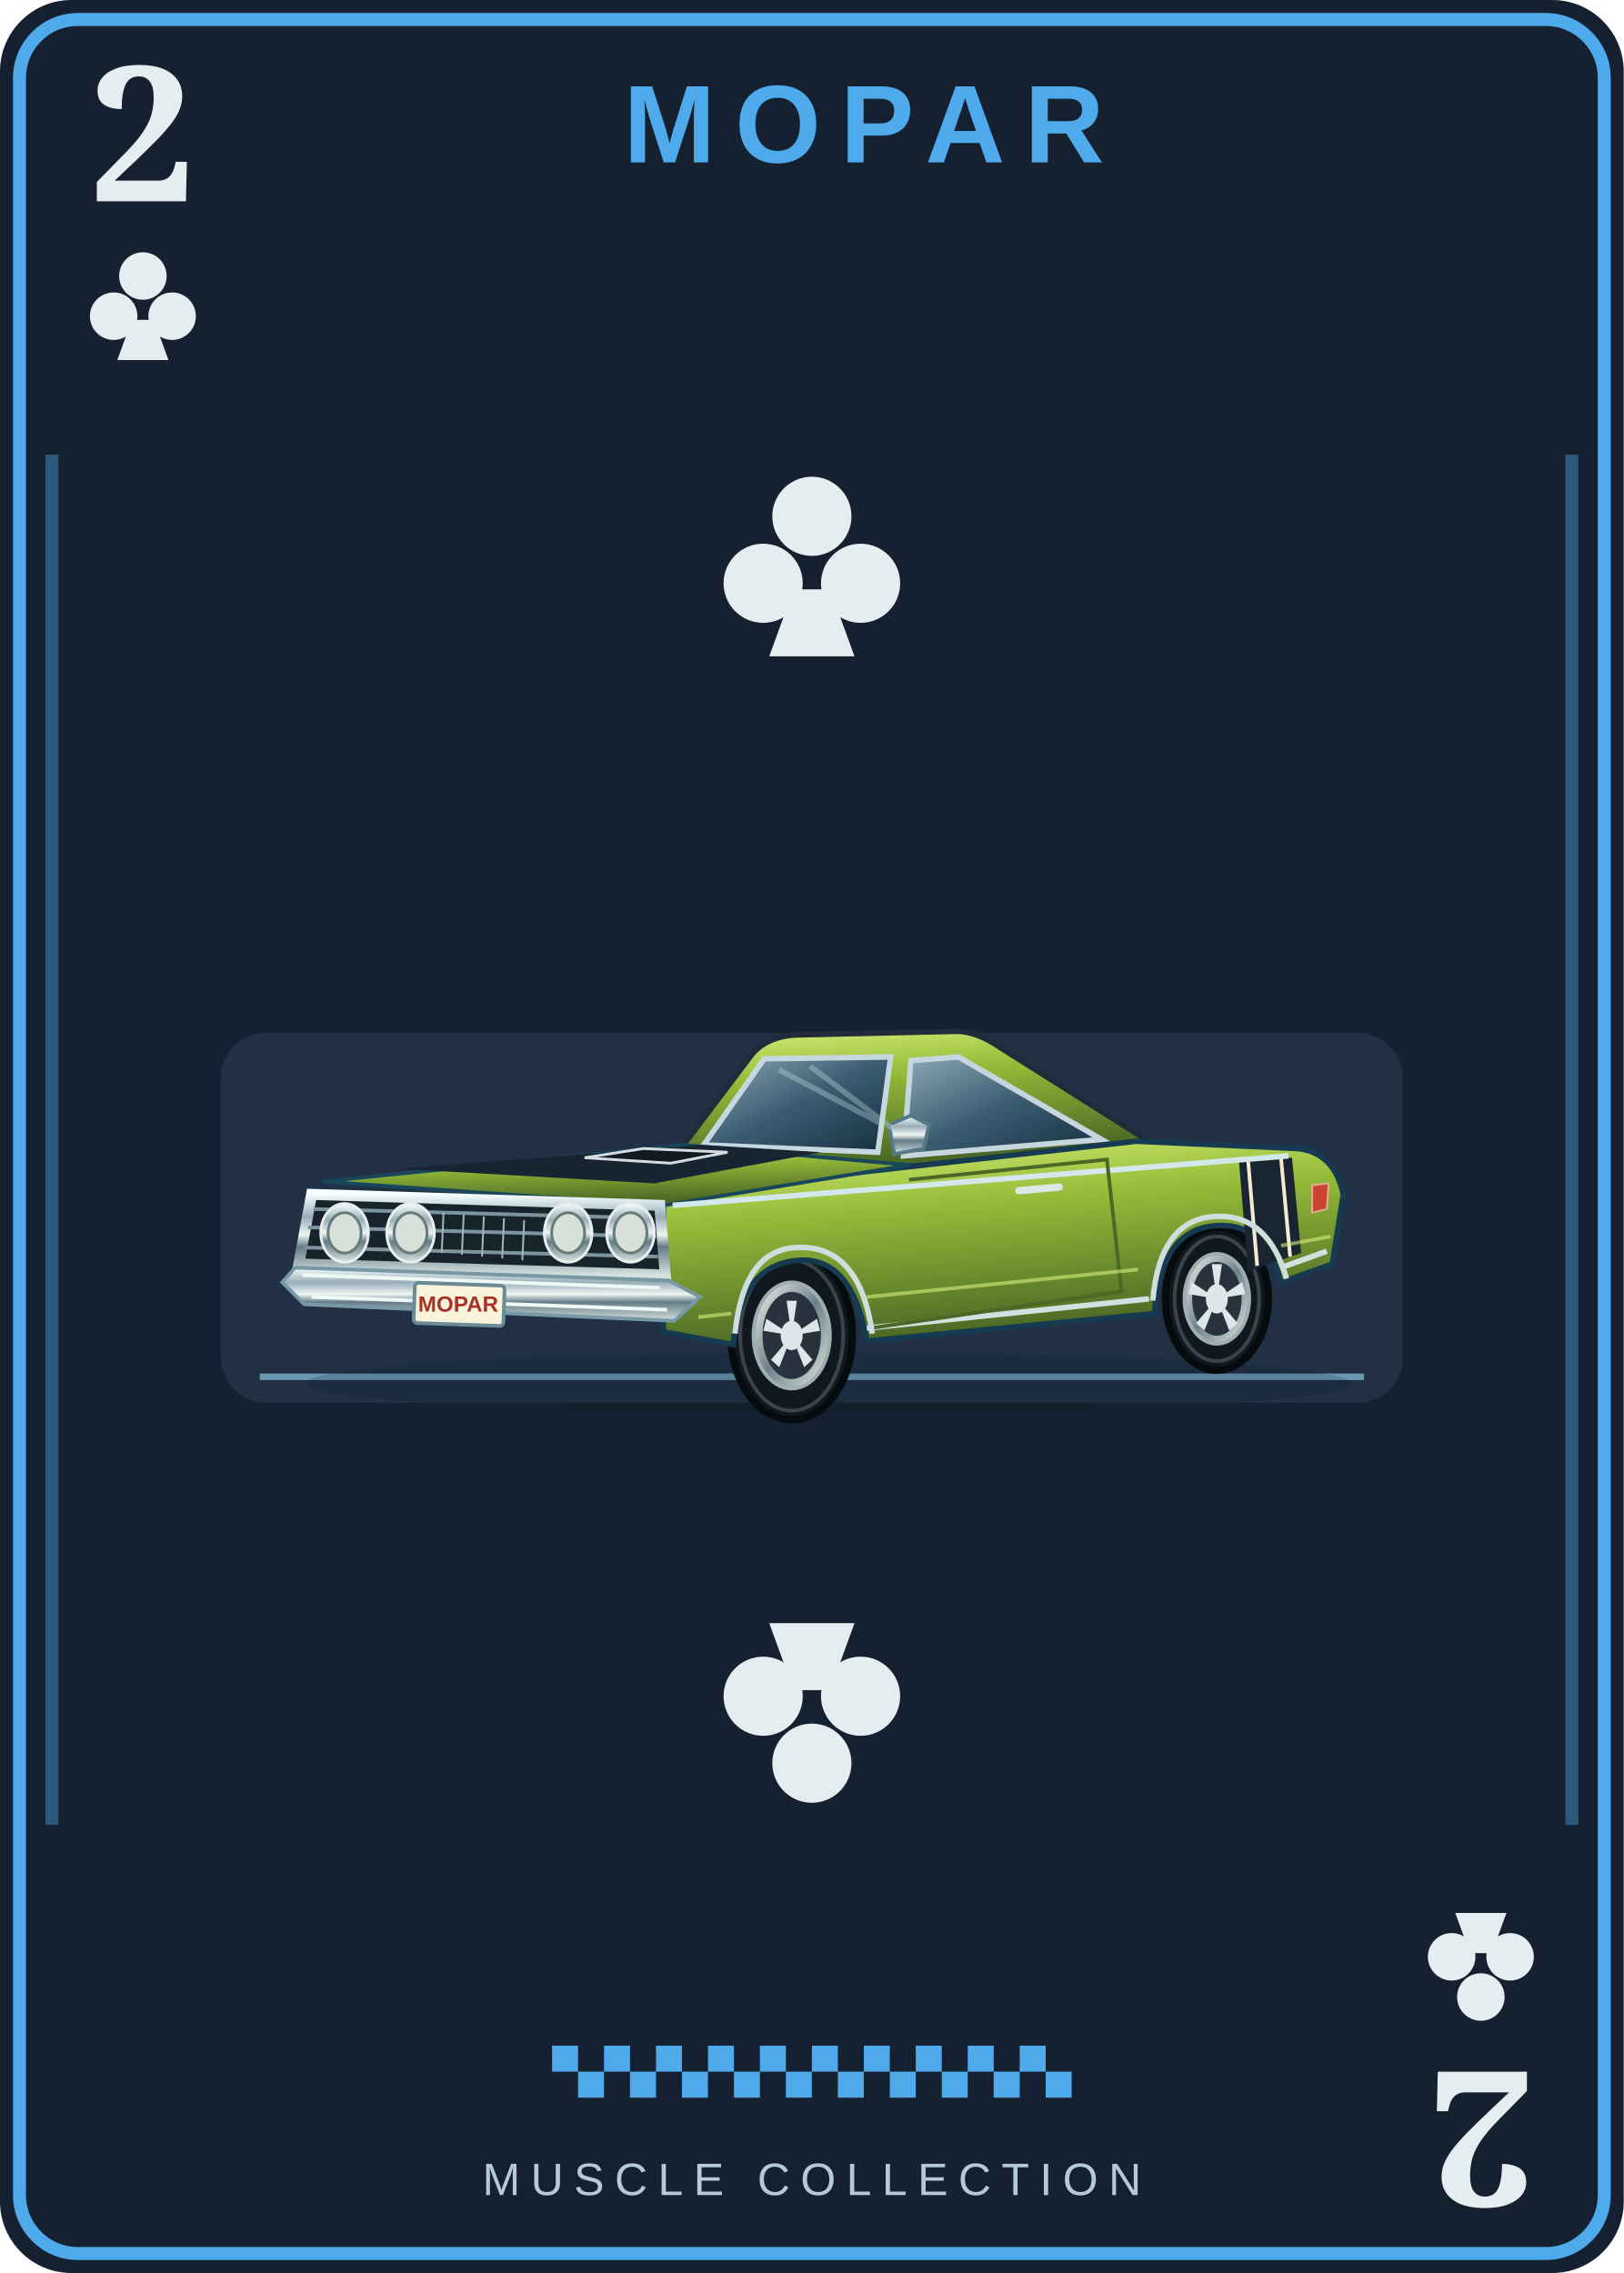
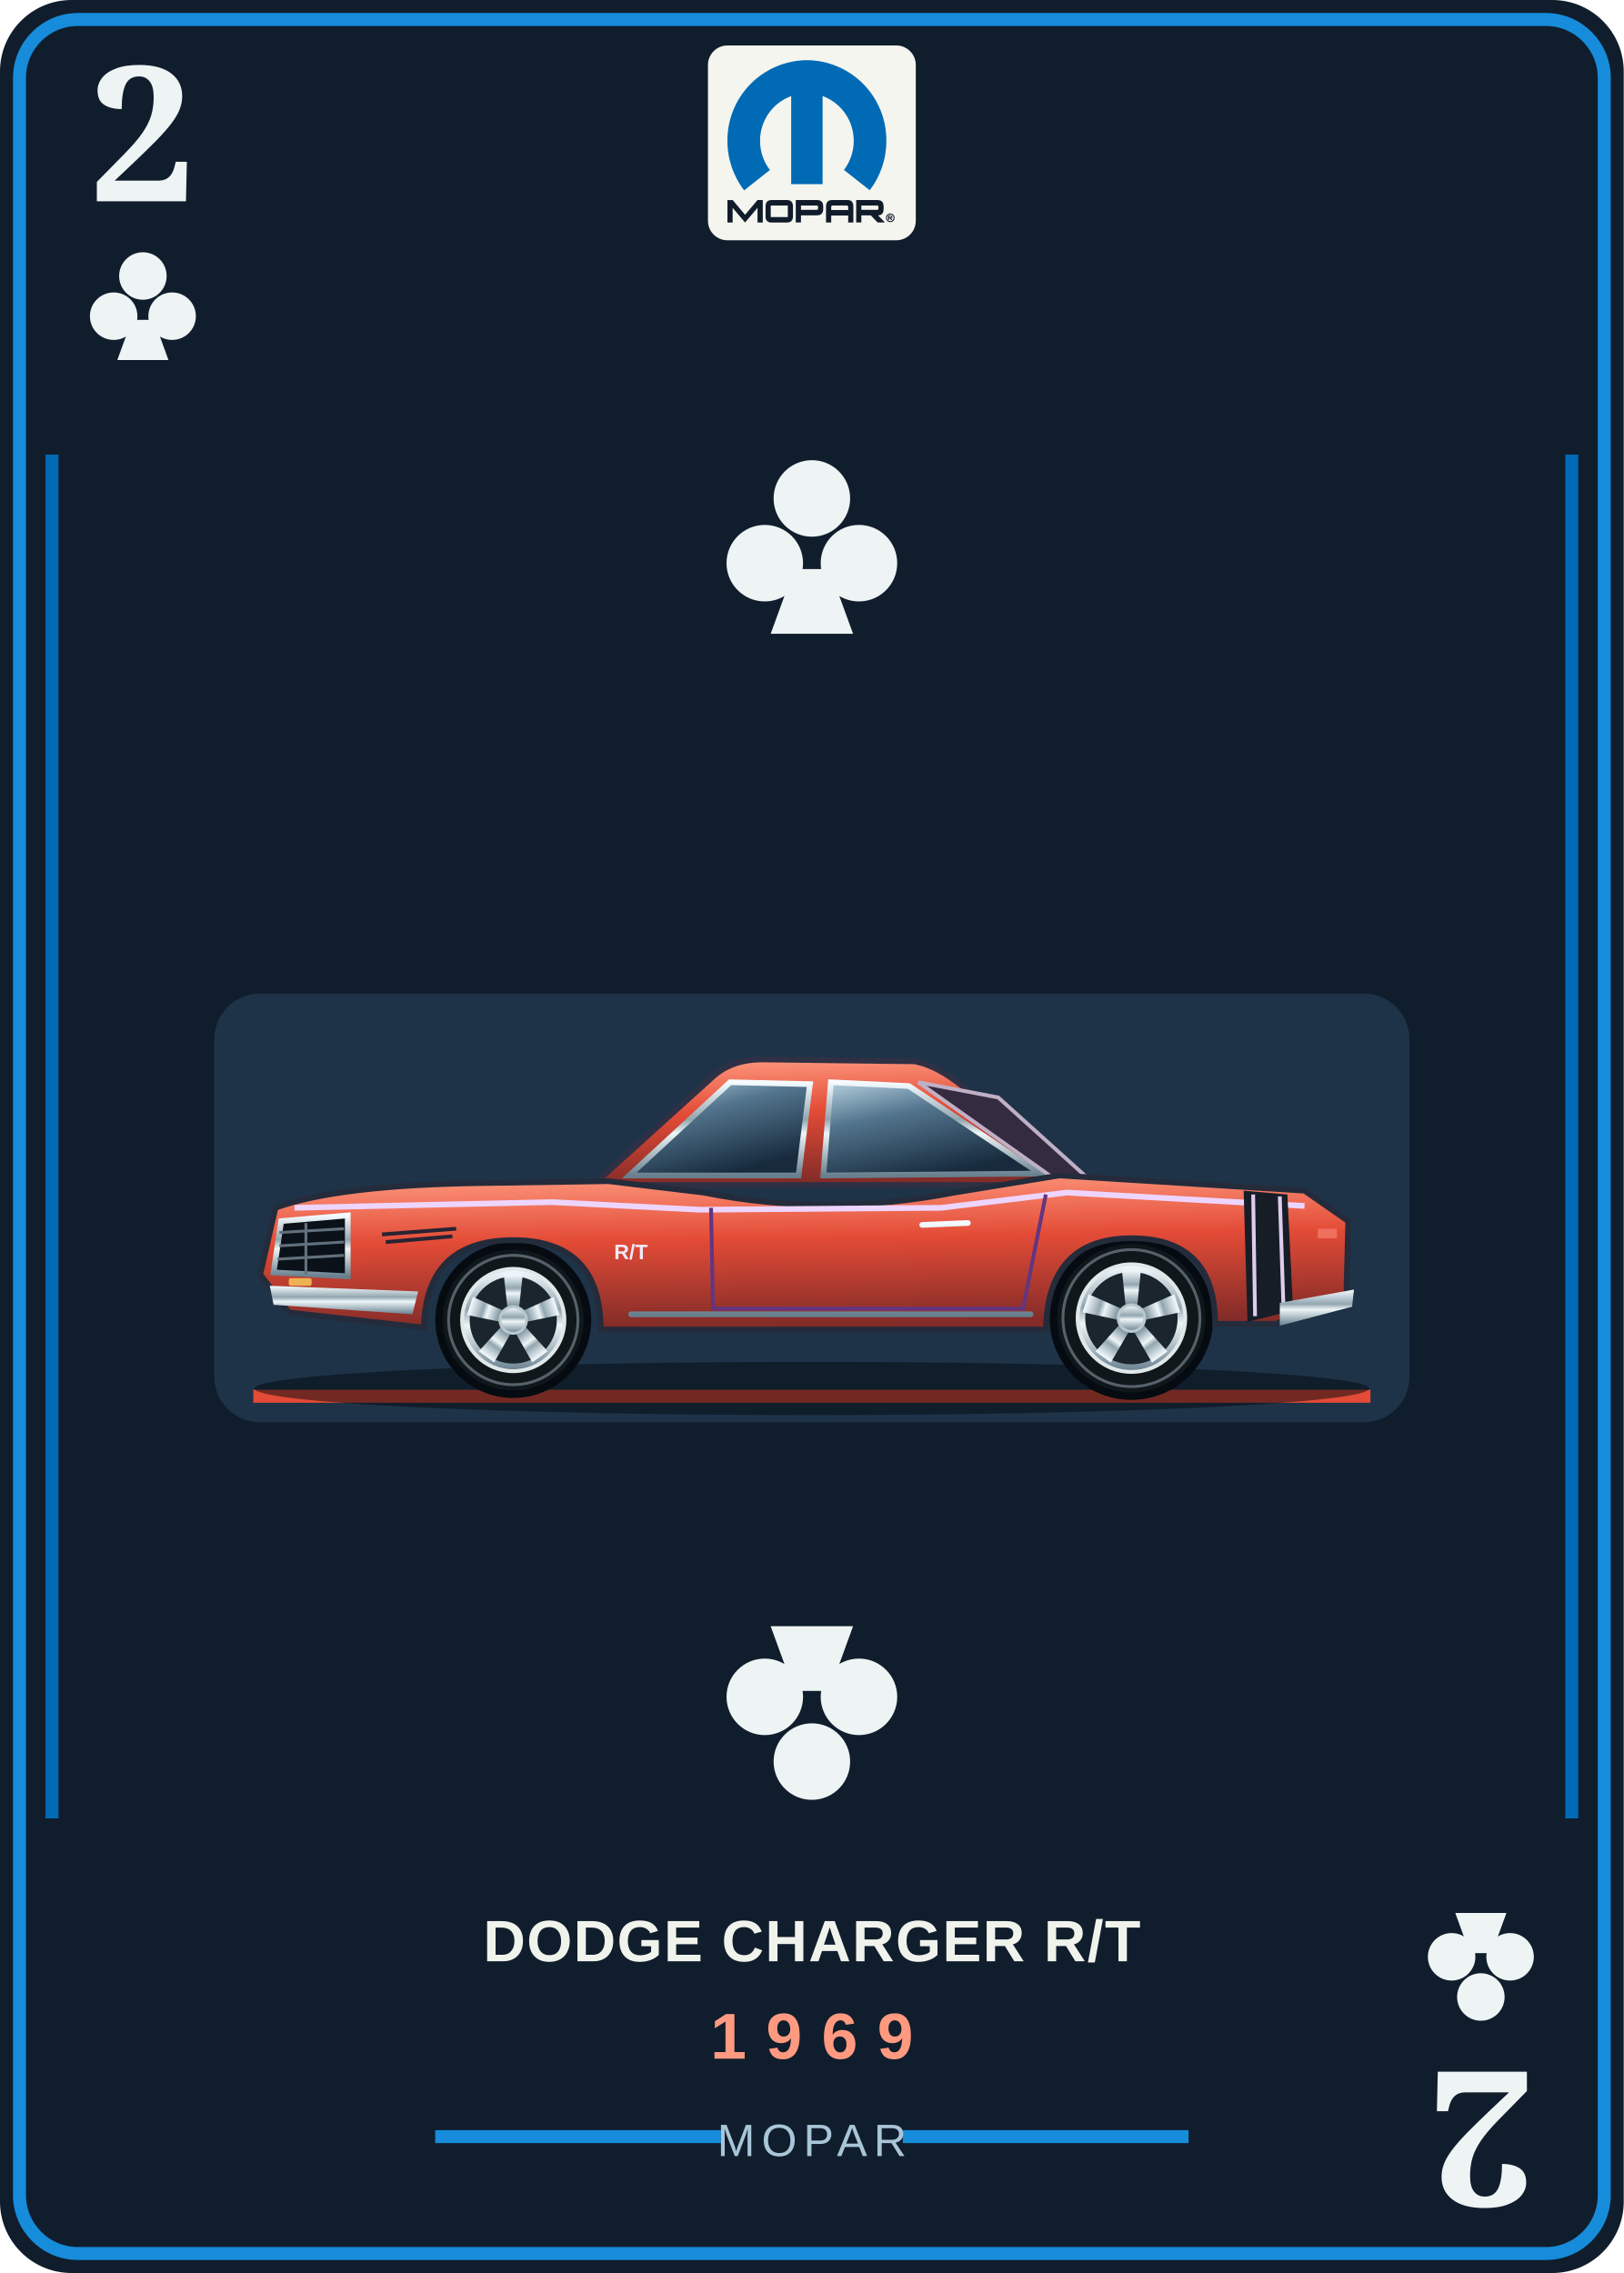
- <svg xmlns="http://www.w3.org/2000/svg" xmlns:xlink="http://www.w3.org/1999/xlink" viewBox="0 0 250 350" role="img" aria-label="2 of C — MOPAR">
-   <rect width="250" height="350" rx="11" fill="#152130" />
-   <rect x="3" y="3" width="244" height="344" rx="9" fill="none" stroke="#4eaaea" stroke-width="2" />
-   <path d="M8 70v211m234-211v211" stroke="#4eaaea" stroke-width="2" opacity=".4" />
-   <text x="133" y="25" text-anchor="middle" fill="#4eaaea" font-family="Arial,sans-serif" font-weight="900" font-size="17" letter-spacing="3">MOPAR</text>
-   <rect x="85" y="315" width="4" height="4" fill="#4eaaea" />
-   <rect x="93" y="315" width="4" height="4" fill="#4eaaea" />
-   <rect x="101" y="315" width="4" height="4" fill="#4eaaea" />
-   <rect x="109" y="315" width="4" height="4" fill="#4eaaea" />
-   <rect x="117" y="315" width="4" height="4" fill="#4eaaea" />
-   <rect x="125" y="315" width="4" height="4" fill="#4eaaea" />
-   <rect x="133" y="315" width="4" height="4" fill="#4eaaea" />
-   <rect x="141" y="315" width="4" height="4" fill="#4eaaea" />
-   <rect x="149" y="315" width="4" height="4" fill="#4eaaea" />
-   <rect x="157" y="315" width="4" height="4" fill="#4eaaea" />
-   <rect x="89" y="319" width="4" height="4" fill="#4eaaea" />
-   <rect x="97" y="319" width="4" height="4" fill="#4eaaea" />
-   <rect x="105" y="319" width="4" height="4" fill="#4eaaea" />
-   <rect x="113" y="319" width="4" height="4" fill="#4eaaea" />
-   <rect x="121" y="319" width="4" height="4" fill="#4eaaea" />
-   <rect x="129" y="319" width="4" height="4" fill="#4eaaea" />
-   <rect x="137" y="319" width="4" height="4" fill="#4eaaea" />
-   <rect x="145" y="319" width="4" height="4" fill="#4eaaea" />
-   <rect x="153" y="319" width="4" height="4" fill="#4eaaea" />
-   <rect x="161" y="319" width="4" height="4" fill="#4eaaea" />
-   <text x="125" y="338" text-anchor="middle" fill="#b5c9d6" font-family="Arial,sans-serif" font-size="7" letter-spacing="1.6">MUSCLE COLLECTION</text>
+ <svg xmlns="http://www.w3.org/2000/svg" xmlns:xlink="http://www.w3.org/1999/xlink" viewBox="0 0 250 350" role="img" aria-label="2 of C — MOPAR, 1969 DODGE CHARGER R/T">
  <defs>
    <symbol id="pip" viewBox="0 0 32 32">
-       <g fill="#e6edf0">
+       <g fill="#eef3f4">
        <circle cx="16" cy="8" r="6.5" />
        <circle cx="8" cy="19" r="6.5" />
        <circle cx="24" cy="19" r="6.5" />
        <path d="M13 20h6l4 11H9Z" />
      </g>
    </symbol>
-     <linearGradient id="body-paint" x1="0" y1="0" x2=".25" y2="1">
-       <stop stop-color="#d7ef7a" />
-       <stop offset=".38" stop-color="#96bd39" />
-       <stop offset="1" stop-color="#4b6825" />
+     <symbol id="mopar-logo" viewBox="0 0 49 48">
+       <path d="M23.058 -0.001C16.896 0.046 11.005 2.539 6.681 6.93C2.356 11.32 -0.047 17.249 -6.73679e-05 23.411C-0.013 28.605 1.692 33.657 4.849 37.782L12.314 31.865C10.46 29.437 9.459 26.466 9.467 23.411C9.456 20.579 10.316 17.812 11.932 15.486C13.548 13.16 15.841 11.388 18.499 10.411V35.973H27.613V10.41C30.271 11.387 32.564 13.159 34.18 15.485C35.796 17.811 36.656 20.578 36.645 23.41C36.652 26.461 35.655 29.429 33.807 31.856L41.29 37.744C44.429 33.626 46.124 28.589 46.112 23.411C46.159 17.249 43.756 11.322 39.433 6.931C35.11 2.541 29.22 0.047 23.058 -0.001Z" fill="#006ab5" />
+       <path d="M0 47.115V40.602H1.536L5.118 44.869L8.726 40.59H10.255V47.115H8.726V42.844L5.114 47.106L1.514 42.845V47.116L0 47.115ZM37.358 47.09H38.858V45.027H41.6L43.572 47.1H45.149C45.333 47.109 45.517 47.105 45.7 47.09C44.359 45.721 43.693 45.032 43.7 45.025C44.776 45.025 45.315 44.403 45.315 43.168V42.462C45.315 41.214 44.719 40.59 43.526 40.59H37.358V47.09ZM38.858 42.179H43.421C43.677 42.179 43.808 42.327 43.808 42.618V42.985C43.808 43.285 43.677 43.436 43.421 43.436H38.861L38.858 42.179ZM36.54 42.452C36.542 41.211 35.993 40.59 34.894 40.59H30.394C29.203 40.59 28.607 41.211 28.607 42.452V47.117H30.113V45.081H35.04V47.117H36.54V42.452ZM30.112 43.49V42.646C30.112 42.334 30.24 42.178 30.496 42.178H34.655C34.911 42.178 35.039 42.334 35.039 42.646V43.49H30.112ZM19.831 47.09H21.337V45.027H25.994C27.194 45.027 27.794 44.405 27.794 43.161V42.461C27.792 41.214 27.192 40.59 25.994 40.59H19.831V47.09ZM21.337 42.179H25.9C26.159 42.179 26.289 42.327 26.289 42.618V42.985C26.289 43.286 26.159 43.436 25.9 43.436H21.34L21.337 42.179ZM17.517 42.633V45.533H12.565V42.181H17.517V42.633ZM17.232 40.59H12.749C11.624 40.627 11.061 41.248 11.062 42.451V45.251C11.014 45.763 11.169 46.273 11.492 46.673C11.679 46.834 11.897 46.956 12.132 47.032C12.366 47.107 12.614 47.135 12.86 47.114H17.333C18.458 47.079 19.021 46.459 19.02 45.255V42.455C19.02 41.212 18.424 40.59 17.232 40.59Z" fill="#111c2b" fill-rule="evenodd" />
+       <path d="M47.252 46.724C47.379 46.724 47.506 46.699 47.623 46.65C47.741 46.6 47.848 46.529 47.938 46.438C48.028 46.348 48.1 46.24 48.148 46.122C48.197 46.004 48.222 45.878 48.221 45.75C48.222 45.622 48.197 45.496 48.148 45.378C48.1 45.26 48.028 45.153 47.938 45.062C47.848 44.972 47.741 44.9 47.623 44.851C47.505 44.802 47.379 44.777 47.252 44.777C47.124 44.777 46.997 44.802 46.879 44.85C46.76 44.899 46.653 44.971 46.562 45.061C46.472 45.152 46.4 45.259 46.351 45.377C46.302 45.495 46.277 45.622 46.277 45.75C46.277 45.878 46.302 46.005 46.351 46.123C46.399 46.242 46.471 46.349 46.562 46.44C46.652 46.53 46.76 46.602 46.878 46.651C46.997 46.7 47.123 46.725 47.252 46.724ZM46 45.75C46 45.418 46.132 45.1 46.367 44.866C46.602 44.632 46.92 44.5 47.252 44.5C47.583 44.501 47.9 44.633 48.134 44.867C48.368 45.101 48.5 45.419 48.5 45.75C48.5 46.081 48.368 46.399 48.134 46.633C47.9 46.868 47.583 47 47.252 47C46.92 47 46.602 46.868 46.367 46.634C46.132 46.4 46 46.082 46 45.75Z" fill="#111c2b" fill-rule="evenodd" />
+       <path d="M46.961 45.853H47.114L47.474 46.377H47.873L47.474 45.831C47.684 45.817 47.85 45.736 47.85 45.505C47.85 45.217 47.61 45.125 47.207 45.125H46.625V46.375H46.961V45.853ZM46.961 45.64V45.333H47.193C47.321 45.333 47.5 45.344 47.5 45.473C47.5 45.601 47.414 45.637 47.264 45.637L46.961 45.64Z" fill="#111c2b" fill-rule="evenodd" />
+     </symbol>
+     <linearGradient id="vehicle-paint" x1="0" y1="0" x2=".1" y2="1">
+       <stop stop-color="#ff9a80" />
+       <stop offset=".45" stop-color="#e34b36" />
+       <stop offset="1" stop-color="#842c28" />
    </linearGradient>
-     <linearGradient id="chrome" x1="0" y1="0" x2="0" y2="1">
-       <stop stop-color="#f7ffff" />
-       <stop offset=".28" stop-color="#99aeb8" />
-       <stop offset=".5" stop-color="#eff5f3" />
-       <stop offset=".65" stop-color="#647d87" />
-       <stop offset="1" stop-color="#d6e1df" />
+     <linearGradient id="vehicle-chrome" x1="0" y1="0" x2="0" y2="1">
+       <stop stop-color="#f5fcff" />
+       <stop offset=".4" stop-color="#93a6b0" />
+       <stop offset=".55" stop-color="#edf5f7" />
+       <stop offset="1" stop-color="#68808e" />
    </linearGradient>
-     <linearGradient id="wheel-metal" x1="0" y1="0" x2="1" y2="1">
-       <stop stop-color="#f5f8ed" />
-       <stop offset=".5" stop-color="#6e828d" />
-       <stop offset="1" stop-color="#e2ebdf" />
+     <linearGradient id="vehicle-glass" x1="0" y1="0" x2=".5" y2="1">
+       <stop stop-color="#b7d3e1" />
+       <stop offset=".4" stop-color="#53758e" />
+       <stop offset="1" stop-color="#172b3d" />
    </linearGradient>
-     <linearGradient id="glass" x1="0" y1="0" x2="1" y2="1">
-       <stop stop-color="#8daab9" />
-       <stop offset=".5" stop-color="#3b5c70" />
-       <stop offset="1" stop-color="#152e40" />
-     </linearGradient>
-     <symbol id="vehicle" viewBox="0 0 640 280">
-       <ellipse cx="329" cy="248" rx="285" ry="17" fill="#081c29" opacity=".18" />
+     <symbol id="vehicle" data-model="charger" viewBox="0 0 640 280">
+       <ellipse cx="320" cy="252" rx="293" ry="14" fill="#02080e" opacity=".5" />
      <g>
-         <ellipse cx="541" cy="202" rx="28.08" ry="39" fill="#11181d" stroke="#060b0e" stroke-width="4" />
-         <ellipse cx="541" cy="202" rx="23.08" ry="34" fill="none" stroke="#3c444b" stroke-width="2" />
-         <ellipse cx="541" cy="202" rx="17.69" ry="24.57" fill="url(#wheel-metal)" stroke="#9daeb5" stroke-width="2" />
-         <ellipse cx="541" cy="202" rx="13.514" ry="20.147" fill="#29333d" />
-         <g transform="translate(541 202) scale(.7 .86) translate(-541 -202)">
-           <path d="M541 202l-4-22 8 0Z" fill="#dce7e9" transform="rotate(0 541 202)" />
-           <path d="M541 202l-4-22 8 0Z" fill="#dce7e9" transform="rotate(72 541 202)" />
-           <path d="M541 202l-4-22 8 0Z" fill="#dce7e9" transform="rotate(144 541 202)" />
-           <path d="M541 202l-4-22 8 0Z" fill="#dce7e9" transform="rotate(216 541 202)" />
-           <path d="M541 202l-4-22 8 0Z" fill="#dce7e9" transform="rotate(288 541 202)" />
-         </g>
-         <ellipse cx="541" cy="202" rx="6" ry="8" fill="#dce7e9" />
+         <circle cx="163" cy="216" r="39" fill="#10171b" stroke="#050b10" stroke-width="4" />
+         <circle cx="163" cy="216" r="34" fill="none" stroke="#56616a" stroke-width="1.5" />
+         <circle cx="163" cy="216" r="26.91" fill="url(#vehicle-chrome)" stroke="#e1e8e9" stroke-width="2" />
+         <circle cx="163" cy="216" r="22.91" fill="#1b252e" />
+         <path d="M158 192.09h10l-2 17.91h-6Z" transform="rotate(0 163 216)" fill="url(#vehicle-chrome)" />
+         <path d="M158 192.09h10l-2 17.91h-6Z" transform="rotate(72 163 216)" fill="url(#vehicle-chrome)" />
+         <path d="M158 192.09h10l-2 17.91h-6Z" transform="rotate(144 163 216)" fill="url(#vehicle-chrome)" />
+         <path d="M158 192.09h10l-2 17.91h-6Z" transform="rotate(216 163 216)" fill="url(#vehicle-chrome)" />
+         <path d="M158 192.09h10l-2 17.91h-6Z" transform="rotate(288 163 216)" fill="url(#vehicle-chrome)" />
+         <circle cx="163" cy="216" r="7" fill="url(#vehicle-chrome)" stroke="#b9c8cc" stroke-width="1.5" />
      </g>
      <g>
-         <ellipse cx="309" cy="222" rx="33.12" ry="46" fill="#11181d" stroke="#060b0e" stroke-width="4" />
-         <ellipse cx="309" cy="222" rx="28.12" ry="41" fill="none" stroke="#3c444b" stroke-width="2" />
-         <ellipse cx="309" cy="222" rx="20.866" ry="28.98" fill="url(#wheel-metal)" stroke="#9daeb5" stroke-width="2" />
-         <ellipse cx="309" cy="222" rx="15.939" ry="23.764" fill="#29333d" />
-         <g transform="translate(309 222) scale(.7 .86) translate(-309 -222)">
-           <path d="M309 222l-4-22 8 0Z" fill="#dce7e9" transform="rotate(0 309 222)" />
-           <path d="M309 222l-4-22 8 0Z" fill="#dce7e9" transform="rotate(72 309 222)" />
-           <path d="M309 222l-4-22 8 0Z" fill="#dce7e9" transform="rotate(144 309 222)" />
-           <path d="M309 222l-4-22 8 0Z" fill="#dce7e9" transform="rotate(216 309 222)" />
-           <path d="M309 222l-4-22 8 0Z" fill="#dce7e9" transform="rotate(288 309 222)" />
-         </g>
-         <ellipse cx="309" cy="222" rx="6" ry="8" fill="#dce7e9" />
+         <circle cx="488" cy="215" r="41" fill="#10171b" stroke="#050b10" stroke-width="4" />
+         <circle cx="488" cy="215" r="36" fill="none" stroke="#56616a" stroke-width="1.5" />
+         <circle cx="488" cy="215" r="28.29" fill="url(#vehicle-chrome)" stroke="#e1e8e9" stroke-width="2" />
+         <circle cx="488" cy="215" r="24.29" fill="#1b252e" />
+         <path d="M483 189.71h10l-2 19.29h-6Z" transform="rotate(0 488 215)" fill="url(#vehicle-chrome)" />
+         <path d="M483 189.71h10l-2 19.29h-6Z" transform="rotate(72 488 215)" fill="url(#vehicle-chrome)" />
+         <path d="M483 189.71h10l-2 19.29h-6Z" transform="rotate(144 488 215)" fill="url(#vehicle-chrome)" />
+         <path d="M483 189.71h10l-2 19.29h-6Z" transform="rotate(216 488 215)" fill="url(#vehicle-chrome)" />
+         <path d="M483 189.71h10l-2 19.29h-6Z" transform="rotate(288 488 215)" fill="url(#vehicle-chrome)" />
+         <circle cx="488" cy="215" r="7" fill="url(#vehicle-chrome)" stroke="#b9c8cc" stroke-width="1.5" />
      </g>
-       <path d="M247 122 287 69Q295 59 311 58L399 56Q410 56 423 65L507 118 369 130Z" fill="url(#body-paint)" stroke="#202c39" stroke-width="3" />
-       <path d="m261 118 33-47 69-1-7 52Z" fill="url(#glass)" stroke="#c6d8df" stroke-width="3" />
-       <path d="m374 72 26-2 78 45-108 9Z" fill="url(#glass)" stroke="#c5d6dd" stroke-width="3" />
-       <path d="M239 145 497 116 585 120Q605 122 610 145L604 183 576 193Q568 161 542 162Q510 163 507 210L350 225Q342 179 313 181Q281 183 277 227L239 220Z" fill="url(#body-paint)" stroke="#163b50" stroke-width="3" />
-       <path d="M53 138 250 118 373 129 239 151Z" fill="url(#body-paint)" stroke="#18465a" stroke-width="2" />
-       <path d="m94 131 140 8 91-17-65-4Z" fill="#182431" />
-       <path d="m196 125 47 3 31-6-46-2Z" fill="#121b24" stroke="#d3dce0" stroke-width="1.5" />
-       <path d="m553 126 29-1 5 52-29 10Z" fill="#192530" />
-       <path d="m558 126 5 58m13-59 5 54" stroke="#f2ead4" stroke-width="2" />
-       <path d="m244 151 336-27" fill="none" stroke="#d3e8eb" stroke-width="3" />
-       <path d="m350 218 154-16m72-17 25-9" stroke="#d4e0df" stroke-width="3" />
-       <path d="m373 137 108-11 8 72-137 20" fill="none" stroke="#4b6825" stroke-width="2" />
-       <path d="m433 143 22-2" stroke="#dce7e6" stroke-width="4" stroke-linecap="round" />
-       <path d="m258 212 18-2m74-9 148-15m78-13 27-5" fill="none" stroke="#d7ef7a" stroke-width="2" opacity=".6" />
-       <path d="M47 145 237 151 240 189 40 183Z" fill="#17242c" stroke="url(#chrome)" stroke-width="6" />
-       <path d="m48 153 184 5M45 163l190 5m-192 6 193 5" stroke="#7d939e" stroke-width="2" />
-       <path d="m119 155-1 22m12-21-1 22m12-21-1 22m12-21-1 22m12-21-1 22" stroke="#a6b5b9" stroke-width="1" />
-       <ellipse cx="65" cy="166" rx="13" ry="16" fill="url(#chrome)" stroke="#e7eeed" stroke-width="1.5" />
-       <ellipse cx="65" cy="166" rx="9" ry="11" fill="#d7e1d9" stroke="#687b7b" stroke-width="1.5" />
-       <ellipse cx="101" cy="166" rx="13" ry="16" fill="url(#chrome)" stroke="#e7eeed" stroke-width="1.5" />
-       <ellipse cx="101" cy="166" rx="9" ry="11" fill="#d7e1d9" stroke="#687b7b" stroke-width="1.5" />
-       <ellipse cx="187" cy="166" rx="13" ry="16" fill="url(#chrome)" stroke="#e7eeed" stroke-width="1.5" />
-       <ellipse cx="187" cy="166" rx="9" ry="11" fill="#d7e1d9" stroke="#687b7b" stroke-width="1.5" />
-       <ellipse cx="221" cy="166" rx="13" ry="16" fill="url(#chrome)" stroke="#e7eeed" stroke-width="1.5" />
-       <ellipse cx="221" cy="166" rx="9" ry="11" fill="#d7e1d9" stroke="#687b7b" stroke-width="1.5" />
-       <path d="m38 185 204 7 17 9-14 13-202-9-12-12Z" fill="url(#chrome)" stroke="#7898a4" stroke-width="2" />
-       <path d="m42 189 195 7m-190 5 194 7" stroke="#eef8f4" stroke-width="2" />
-       <rect x="103" y="194" width="49" height="22" rx="2" fill="#f9f3db" stroke="#6b8b95" stroke-width="2" transform="rotate(2 127 205)" />
-       <text x="127" y="209" text-anchor="middle" fill="#a83228" font-size="12" font-weight="700" font-family="Arial,sans-serif">MOPAR</text>
-       <path d="M278 221q5-47 35-47 33-1 40 47m153-18q4-45 35-46 28-1 38 34" fill="none" stroke="#cfdddd" stroke-width="3" />
-       <path d="m365 123-3-16 12-5 10 5-3 13Z" fill="url(#chrome)" stroke="#567986" stroke-width="2" />
-       <path d="m359 107-57-30m62 32-45-34" stroke="#c5dce4" stroke-width="3" opacity=".36" />
-       <path d="m593 140 9-1-1 14-8 2Z" fill="#c94532" stroke="#dfb08a" stroke-width="1" />
+       <path d="M205 145 268 88Q278 79 294 79L374 80Q390 83 409 102L463 145Z" fill="url(#vehicle-paint)" stroke="#303044" stroke-width="3" />
+       <path d="m224 140 53-49 42 1-6 48Z" fill="url(#vehicle-glass)" stroke="url(#vehicle-chrome)" stroke-width="3" />
+       <path d="m330 91 41 2 69 46-114 1Z" fill="url(#vehicle-glass)" stroke="url(#vehicle-chrome)" stroke-width="3" />
+       <path d="m376 91 69 49 24 5-51-46Z" fill="#352b40" stroke="#c0b0c6" stroke-width="2" />
+       <path data-body="charger" d="M38 157Q71 145 147 144L213 143 263 149Q328 162 395 149L450 140 579 148 602 164 601 202 564 218 532 218Q532 173 488 173T443 221L209 221Q209 174 163 174T116 220L45 212 30 192Z" fill="url(#vehicle-paint)" stroke="#242b3b" stroke-width="3" />
+       <path d="M48 157 183 154 261 158 388 157 454 149 579 156" fill="none" stroke="#edd5ff" stroke-width="3" />
+       <path d="m547 148 23 2 3 61-24 6Z" fill="#171d27" />
+       <path d="m552 150 1 64m13-63 2 60" stroke="#deccec" stroke-width="2" />
+       <path d="m267 157 1 53h163l12-60" fill="none" stroke="#633581" stroke-width="2" />
+       <path d="m378 166 24-1m-177 48h210" stroke="url(#vehicle-chrome)" stroke-width="3" stroke-linecap="round" />
+       <path d="m41 164 35-3v32l-39-2Z" fill="#0b1119" stroke="url(#vehicle-chrome)" stroke-width="3" />
+       <path d="M54 165v27M40 170l34-2m-34 9 34-2m-35 9 35-2" stroke="#62707d" stroke-width="1.5" />
+       <path d="m35 198 78 3-3 12-73-5Z" fill="url(#vehicle-chrome)" />
+       <path d="m566 207 39-7-1 9-38 10Z" fill="url(#vehicle-chrome)" />
+       <path d="m94 171 39-3m-37 7 35-3" stroke="#292333" stroke-width="2" />
+       <text x="216" y="184" font-family="Arial,sans-serif" font-size="11" font-weight="700" fill="#f2e8f8">R/T</text>
+       <rect x="45" y="194" width="12" height="4" rx="1" fill="#efb252" />
+       <rect x="586" y="168" width="10" height="5" fill="#ef705f" />
    </symbol>
  </defs>
-   <g fill="#e6edf0" text-anchor="middle">
+   <rect width="250" height="350" rx="11" fill="#101d2c" />
+   <rect x="3" y="3" width="244" height="344" rx="9" fill="none" stroke="#168cdb" stroke-width="2" />
+   <path d="M8 70v210m234-210v210" stroke="#006ab5" stroke-width="2" />
+   <rect x="109" y="7" width="32" height="30" rx="3" fill="#f4f5ee" />
+   <use xlink:href="#mopar-logo" x="112" y="9" width="26" height="26" />
+   <g fill="#eef3f4" text-anchor="middle">
    <text x="22" y="31" font-family="Georgia,serif" font-weight="700" font-size="29">2</text>
    <use xlink:href="#pip" x="13" y="38" width="18" height="18" />
  </g>
  <g transform="rotate(180 125 175)">
-     <g fill="#e6edf0" text-anchor="middle">
+     <g fill="#eef3f4" text-anchor="middle">
      <text x="22" y="31" font-family="Georgia,serif" font-weight="700" font-size="29">2</text>
      <use xlink:href="#pip" x="13" y="38" width="18" height="18" />
    </g>
  </g>
+   <text x="125" y="302" text-anchor="middle" fill="#f0f3ec" font-family="Arial,sans-serif" font-size="9" font-weight="700" letter-spacing=".2">DODGE CHARGER R/T</text>
+   <text x="125" y="317" text-anchor="middle" fill="#ff9a80" font-family="Arial,sans-serif" font-size="10" font-weight="700" letter-spacing="3">1969</text>
+   <path d="M67 329h44m28 0h44" stroke="#168cdb" stroke-width="2" />
+   <text x="125" y="332" text-anchor="middle" fill="#a9c5d8" font-family="Arial,sans-serif" font-size="7" letter-spacing="1">MOPAR</text>
  <g id="main-art">
-     <use xlink:href="#pip" x="110" y="72" width="30" height="30" />
-     <use xlink:href="#pip" x="110" y="249" width="30" height="30" transform="rotate(180 125 264)" />
-     <rect x="34" y="159" width="182" height="57" rx="7" fill="#213044" />
-     <path d="M40 212h170" stroke="#6b98b4" stroke-width="1" />
-     <use xlink:href="#vehicle" x="22" y="143" width="206" height="79" />
+     <use xlink:href="#pip" x="110.5" y="69.5" width="29" height="29" />
+     <use xlink:href="#pip" x="110.5" y="249.5" width="29" height="29" transform="rotate(180 125 264)" />
+     <rect x="33" y="153" width="184" height="66" rx="7" fill="#1e3348" />
+     <path d="M39 215h172" stroke="#e34b36" stroke-width="2" />
+     <use xlink:href="#vehicle" x="20" y="140" width="210" height="82" />
  </g>
</svg>
